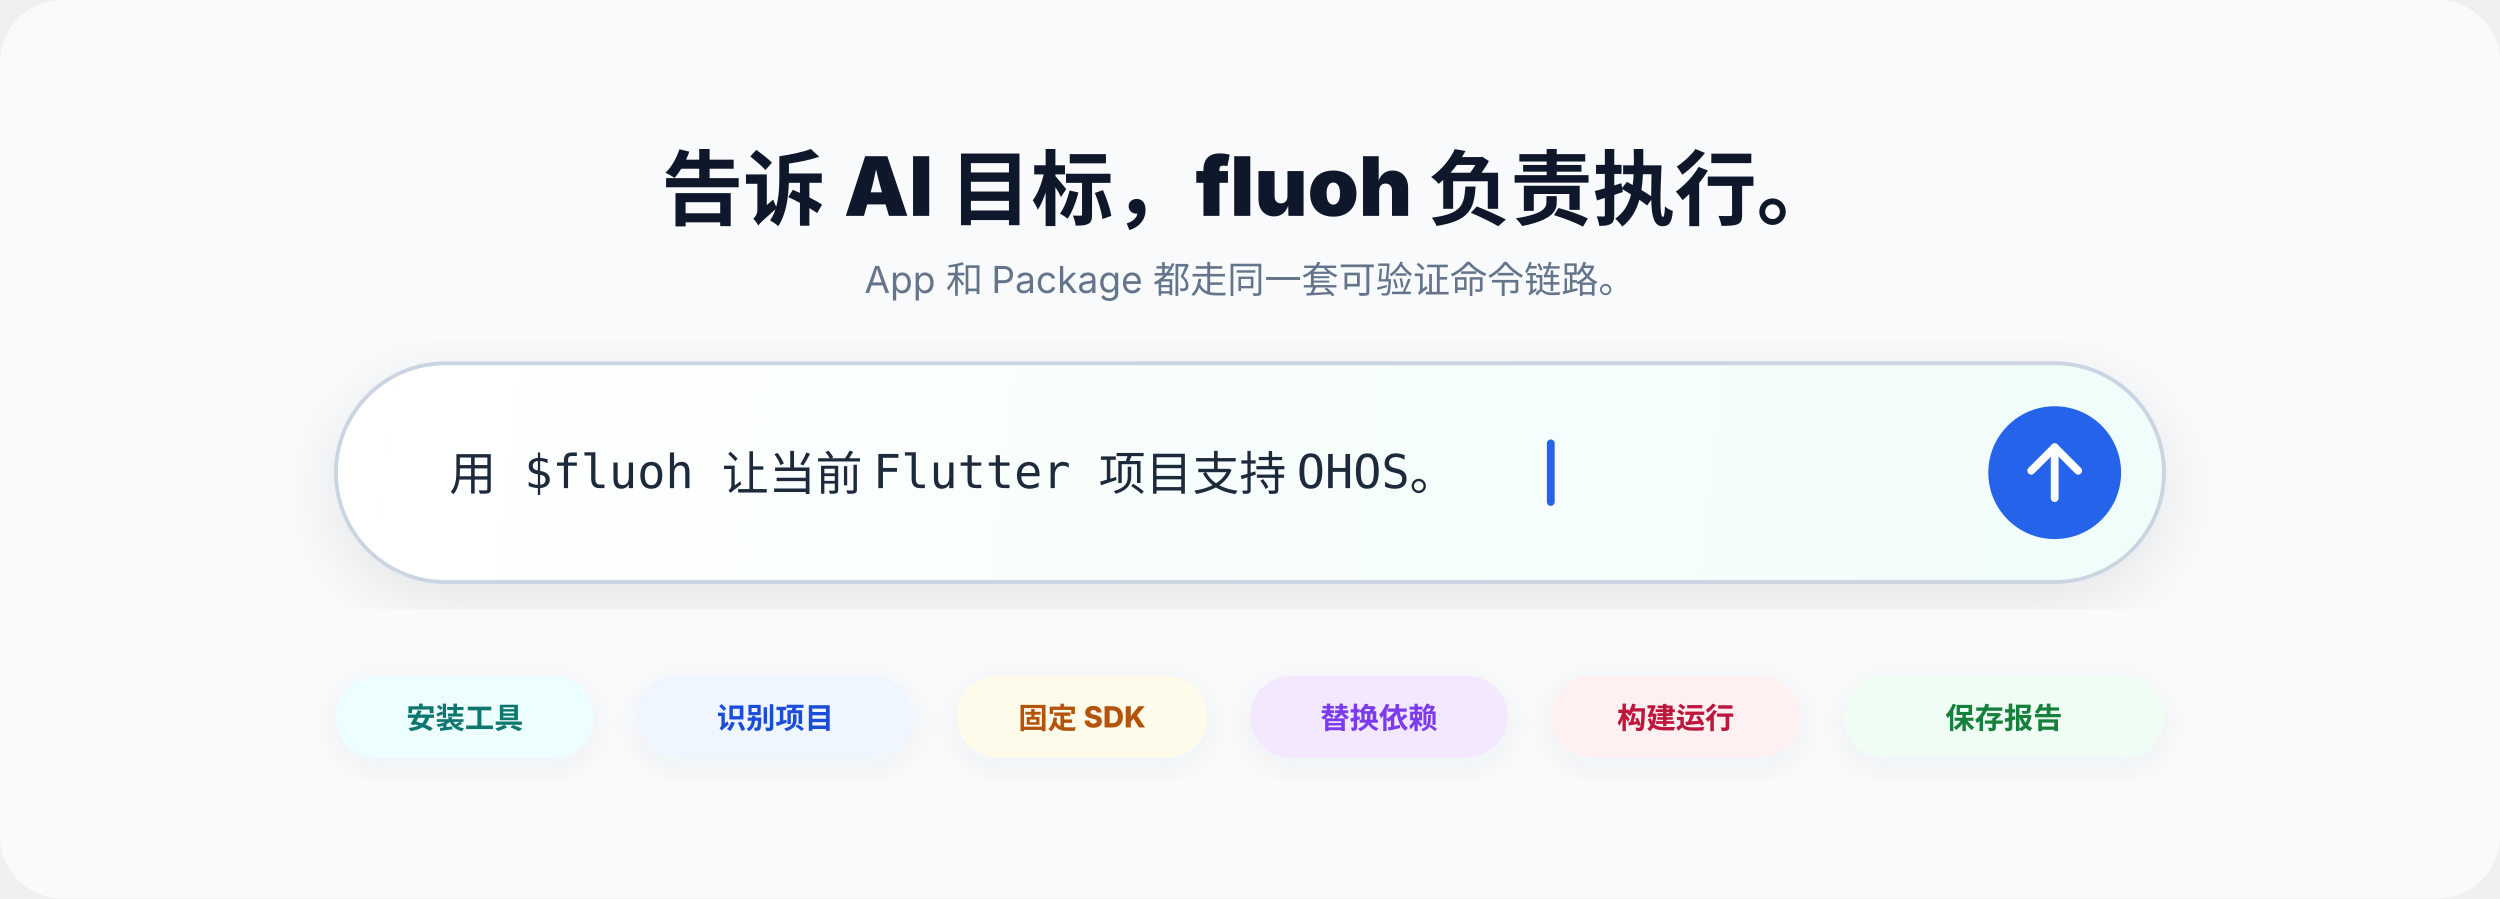
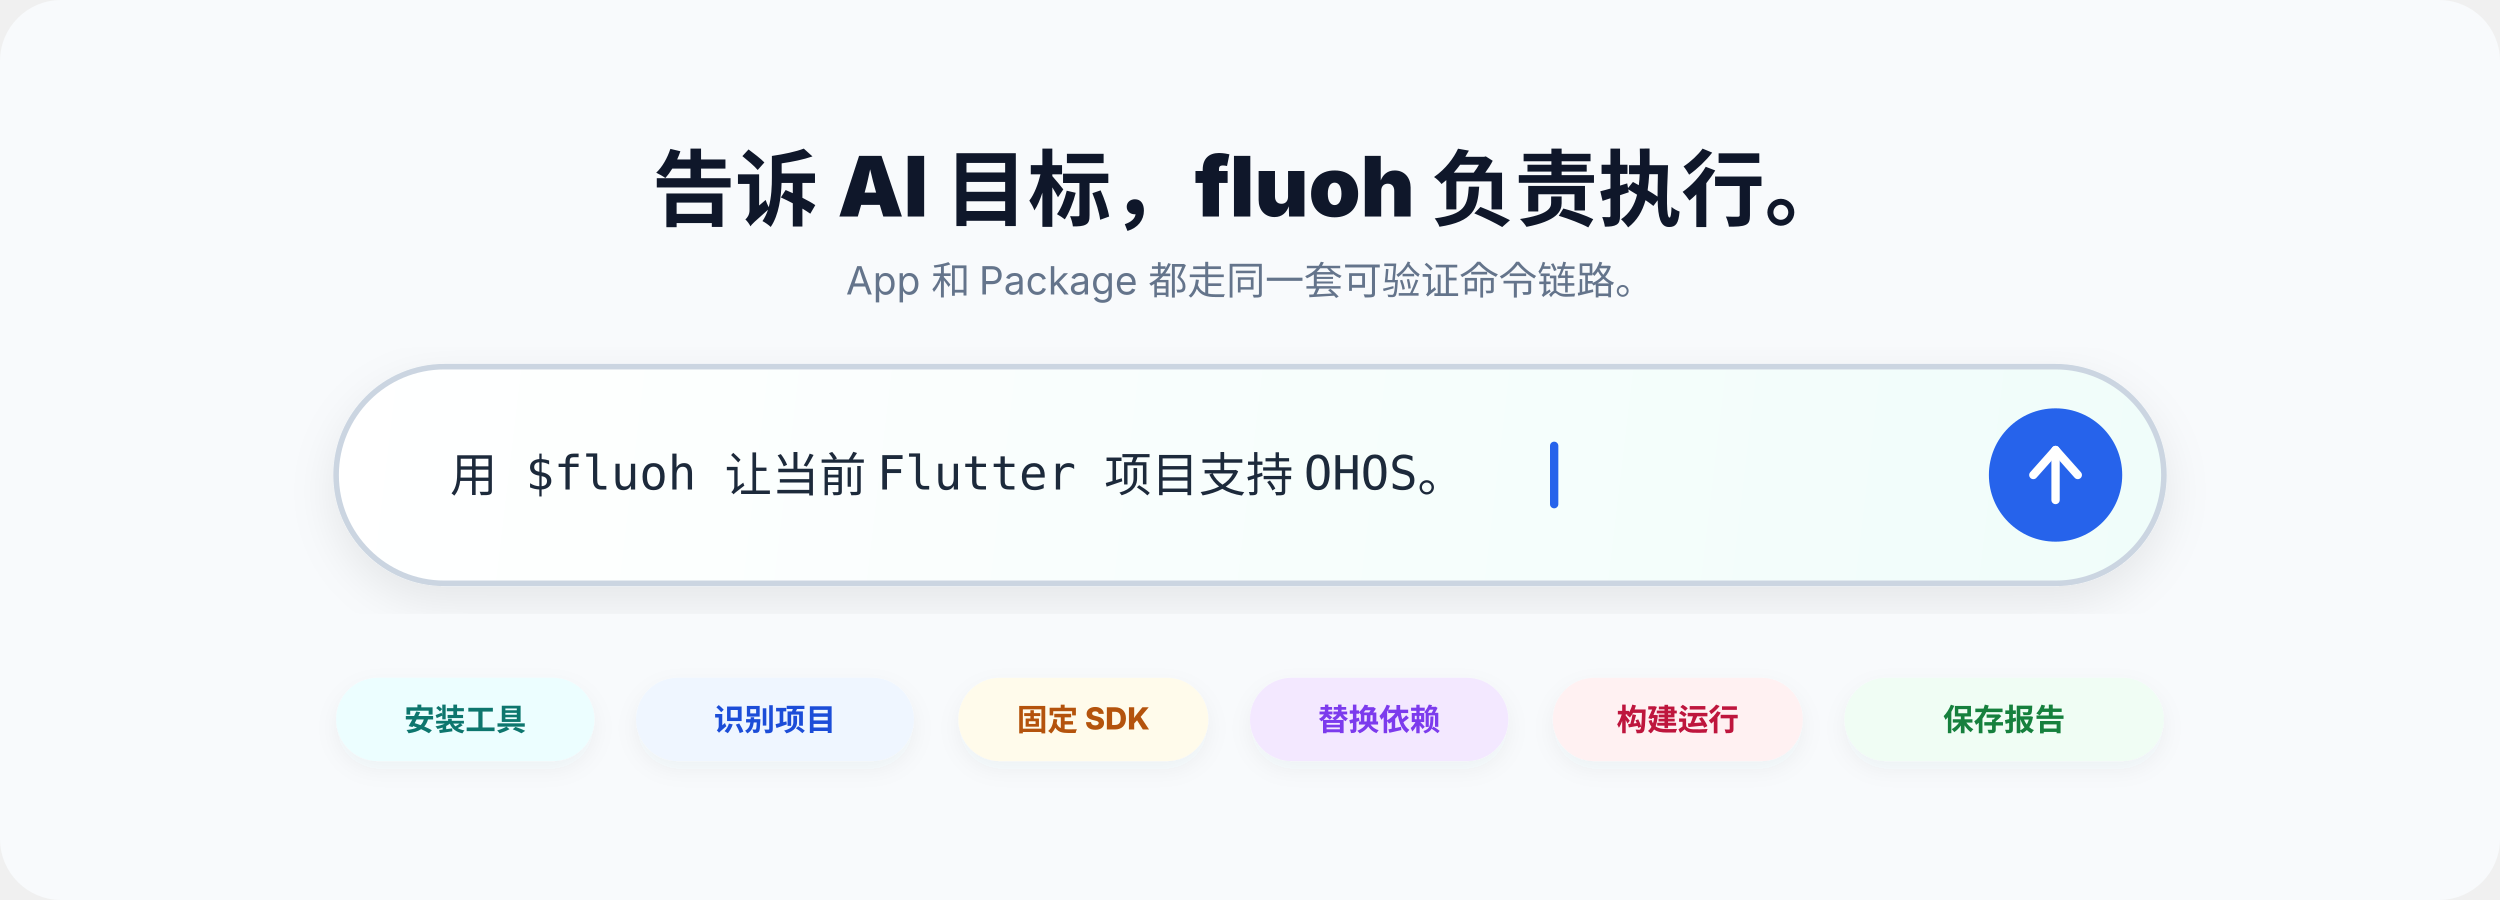
- <svg xmlns="http://www.w3.org/2000/svg" width="1280" height="460" viewBox="0 0 1280 460" fill="none" role="img" aria-labelledby="title desc">
+ <svg xmlns="http://www.w3.org/2000/svg" width="900" height="324" viewBox="0 0 900 324" fill="none" role="img" aria-labelledby="title desc" shape-rendering="geometricPrecision" text-rendering="optimizeLegibility">
  <defs>
-     <filter id="searchShadow" x="142" y="164" width="996" height="148" filterUnits="userSpaceOnUse" color-interpolation-filters="sRGB">
-       <feDropShadow dx="0" dy="10" stdDeviation="16" flood-color="#0F172A" flood-opacity="0.08" />
+     <filter id="searchShadow" x="101" y="119" width="698" height="102" filterUnits="userSpaceOnUse" color-interpolation-filters="sRGB">
+       <feDropShadow dx="0" dy="6" stdDeviation="8" flood-color="#0F172A" flood-opacity="0.08" />
    </filter>
-     <filter id="chipShadow" x="160" y="334" width="960" height="66" filterUnits="userSpaceOnUse" color-interpolation-filters="sRGB">
-       <feDropShadow dx="0" dy="4" stdDeviation="8" flood-color="#334155" flood-opacity="0.05" />
+     <filter id="chipShadow" x="113" y="237" width="674" height="47" filterUnits="userSpaceOnUse" color-interpolation-filters="sRGB">
+       <feDropShadow dx="0" dy="3" stdDeviation="4" flood-color="#334155" flood-opacity="0.05" />
    </filter>
-     <linearGradient id="searchFill" x1="172" y1="186" x2="1108" y2="298" gradientUnits="userSpaceOnUse">
+     <linearGradient id="searchFill" x1="121" y1="132" x2="779" y2="210" gradientUnits="userSpaceOnUse">
      <stop offset="0" stop-color="#FFFFFF" />
      <stop offset="1" stop-color="#F0FDFA" />
    </linearGradient>
    <style>
      .ui { font-family: "PingFang SC", "Microsoft YaHei", Inter, Arial, sans-serif; letter-spacing: 0; }
      .mono { font-family: SFMono-Regular, Menlo, Consolas, "PingFang SC", monospace; letter-spacing: 0; }
      .caret { animation: blink 1.2s steps(1) infinite; }
-       .send { animation: sendPulse 2.8s ease-in-out infinite; transform-origin: 1052px 242px; }
+       .send { animation: sendPulse 2.8s ease-in-out infinite; transform-origin: 740px 171px; }
      @keyframes blink {
        0%, 45% { opacity: 1; }
        46%, 100% { opacity: 0; }
      }
      @keyframes sendPulse {
        0%, 100% { transform: scale(1); }
        50% { transform: scale(1.04); }
      }
      @media (prefers-reduced-motion: reduce) {
        .caret, .send { animation: none; }
      }
    </style>
  </defs>
-   <rect width="1280" height="460" rx="32" fill="#F8FAFC" />
-   <text x="640" y="112" text-anchor="middle" class="ui" fill="#0F172A" font-size="42" font-weight="900">告诉 AI 目标，fluoh 负责执行。</text>
-   <text x="640" y="150" text-anchor="middle" class="ui" fill="#64748B" font-size="19">App 和 Package 都走同一套可验证命令链路。</text>
+   <rect width="900" height="324" rx="22" fill="#F8FAFC" />
+   <text x="450" y="79" text-anchor="middle" class="ui" fill="#0F172A" font-size="30" font-weight="900">告诉 AI 目标，fluoh 负责执行。</text>
+   <text x="450" y="106" text-anchor="middle" class="ui" fill="#64748B" font-size="14">App 和 Package 都走同一套可验证命令链路。</text>
  <g filter="url(#searchShadow)">
-     <rect x="172" y="186" width="936" height="112" rx="56" fill="url(#searchFill)" stroke="#CBD5E1" stroke-width="2" />
-     <text x="230" y="251" class="mono" fill="#1E293B" font-size="24">用 $fluoh 让当前 Flutter 项目支持 OHOS。</text>
-     <rect class="caret" x="792" y="225" width="4" height="34" rx="2" fill="#2563EB" />
+     <rect x="121" y="132" width="658" height="78" rx="39" fill="url(#searchFill)" stroke="#CBD5E1" stroke-width="2" />
+     <text x="162" y="177" class="mono" fill="#1E293B" font-size="17">用 $fluoh 让当前 Flutter 项目支持 OHOS。</text>
+     <rect class="caret" x="558" y="159" width="3" height="24" rx="1.5" fill="#2563EB" />
    <g class="send">
-       <circle cx="1052" cy="242" r="34" fill="#2563EB" />
-       <path d="M1052 255V229" stroke="#FFFFFF" stroke-width="4" stroke-linecap="round" />
-       <path d="M1040 241L1052 229L1064 241" stroke="#FFFFFF" stroke-width="4" stroke-linecap="round" stroke-linejoin="round" />
+       <circle cx="740" cy="171" r="24" fill="#2563EB" />
+       <path d="M740 180V162" stroke="#FFFFFF" stroke-width="3" stroke-linecap="round" />
+       <path d="M732 171L740 162L748 171" stroke="#FFFFFF" stroke-width="3" stroke-linecap="round" stroke-linejoin="round" />
    </g>
  </g>
  <g filter="url(#chipShadow)">
-     <rect x="172" y="346" width="132" height="42" rx="21" fill="#ECFEFF" />
-     <text x="238" y="373" text-anchor="middle" class="ui" fill="#0F766E" font-size="15" font-weight="800">安装工具</text>
-     <rect x="326" y="346" width="142" height="42" rx="21" fill="#EFF6FF" />
-     <text x="397" y="373" text-anchor="middle" class="ui" fill="#1D4ED8" font-size="15" font-weight="800">识别项目</text>
-     <rect x="490" y="346" width="128" height="42" rx="21" fill="#FFFBEB" />
-     <text x="554" y="373" text-anchor="middle" class="ui" fill="#B45309" font-size="15" font-weight="800">固定 SDK</text>
-     <rect x="640" y="346" width="132" height="42" rx="21" fill="#F3E8FF" />
-     <text x="706" y="373" text-anchor="middle" class="ui" fill="#7C3AED" font-size="15" font-weight="800">替换依赖</text>
-     <rect x="794" y="346" width="128" height="42" rx="21" fill="#FFF1F2" />
-     <text x="858" y="373" text-anchor="middle" class="ui" fill="#BE123C" font-size="15" font-weight="800">构建运行</text>
-     <rect x="944" y="346" width="164" height="42" rx="21" fill="#F0FDF4" />
-     <text x="1026" y="373" text-anchor="middle" class="ui" fill="#15803D" font-size="15" font-weight="800">保存报告</text>
+     <rect x="121" y="244" width="93" height="30" rx="15" fill="#ECFEFF" />
+     <text x="167.5" y="263" text-anchor="middle" class="ui" fill="#0F766E" font-size="11" font-weight="800">安装工具</text>
+     <rect x="229" y="244" width="100" height="30" rx="15" fill="#EFF6FF" />
+     <text x="279" y="263" text-anchor="middle" class="ui" fill="#1D4ED8" font-size="11" font-weight="800">识别项目</text>
+     <rect x="345" y="244" width="90" height="30" rx="15" fill="#FFFBEB" />
+     <text x="390" y="263" text-anchor="middle" class="ui" fill="#B45309" font-size="11" font-weight="800">固定 SDK</text>
+     <rect x="450" y="244" width="93" height="30" rx="15" fill="#F3E8FF" />
+     <text x="496.5" y="263" text-anchor="middle" class="ui" fill="#7C3AED" font-size="11" font-weight="800">替换依赖</text>
+     <rect x="559" y="244" width="90" height="30" rx="15" fill="#FFF1F2" />
+     <text x="604" y="263" text-anchor="middle" class="ui" fill="#BE123C" font-size="11" font-weight="800">构建运行</text>
+     <rect x="664" y="244" width="115" height="30" rx="15" fill="#F0FDF4" />
+     <text x="721.5" y="263" text-anchor="middle" class="ui" fill="#15803D" font-size="11" font-weight="800">保存报告</text>
  </g>
</svg>
